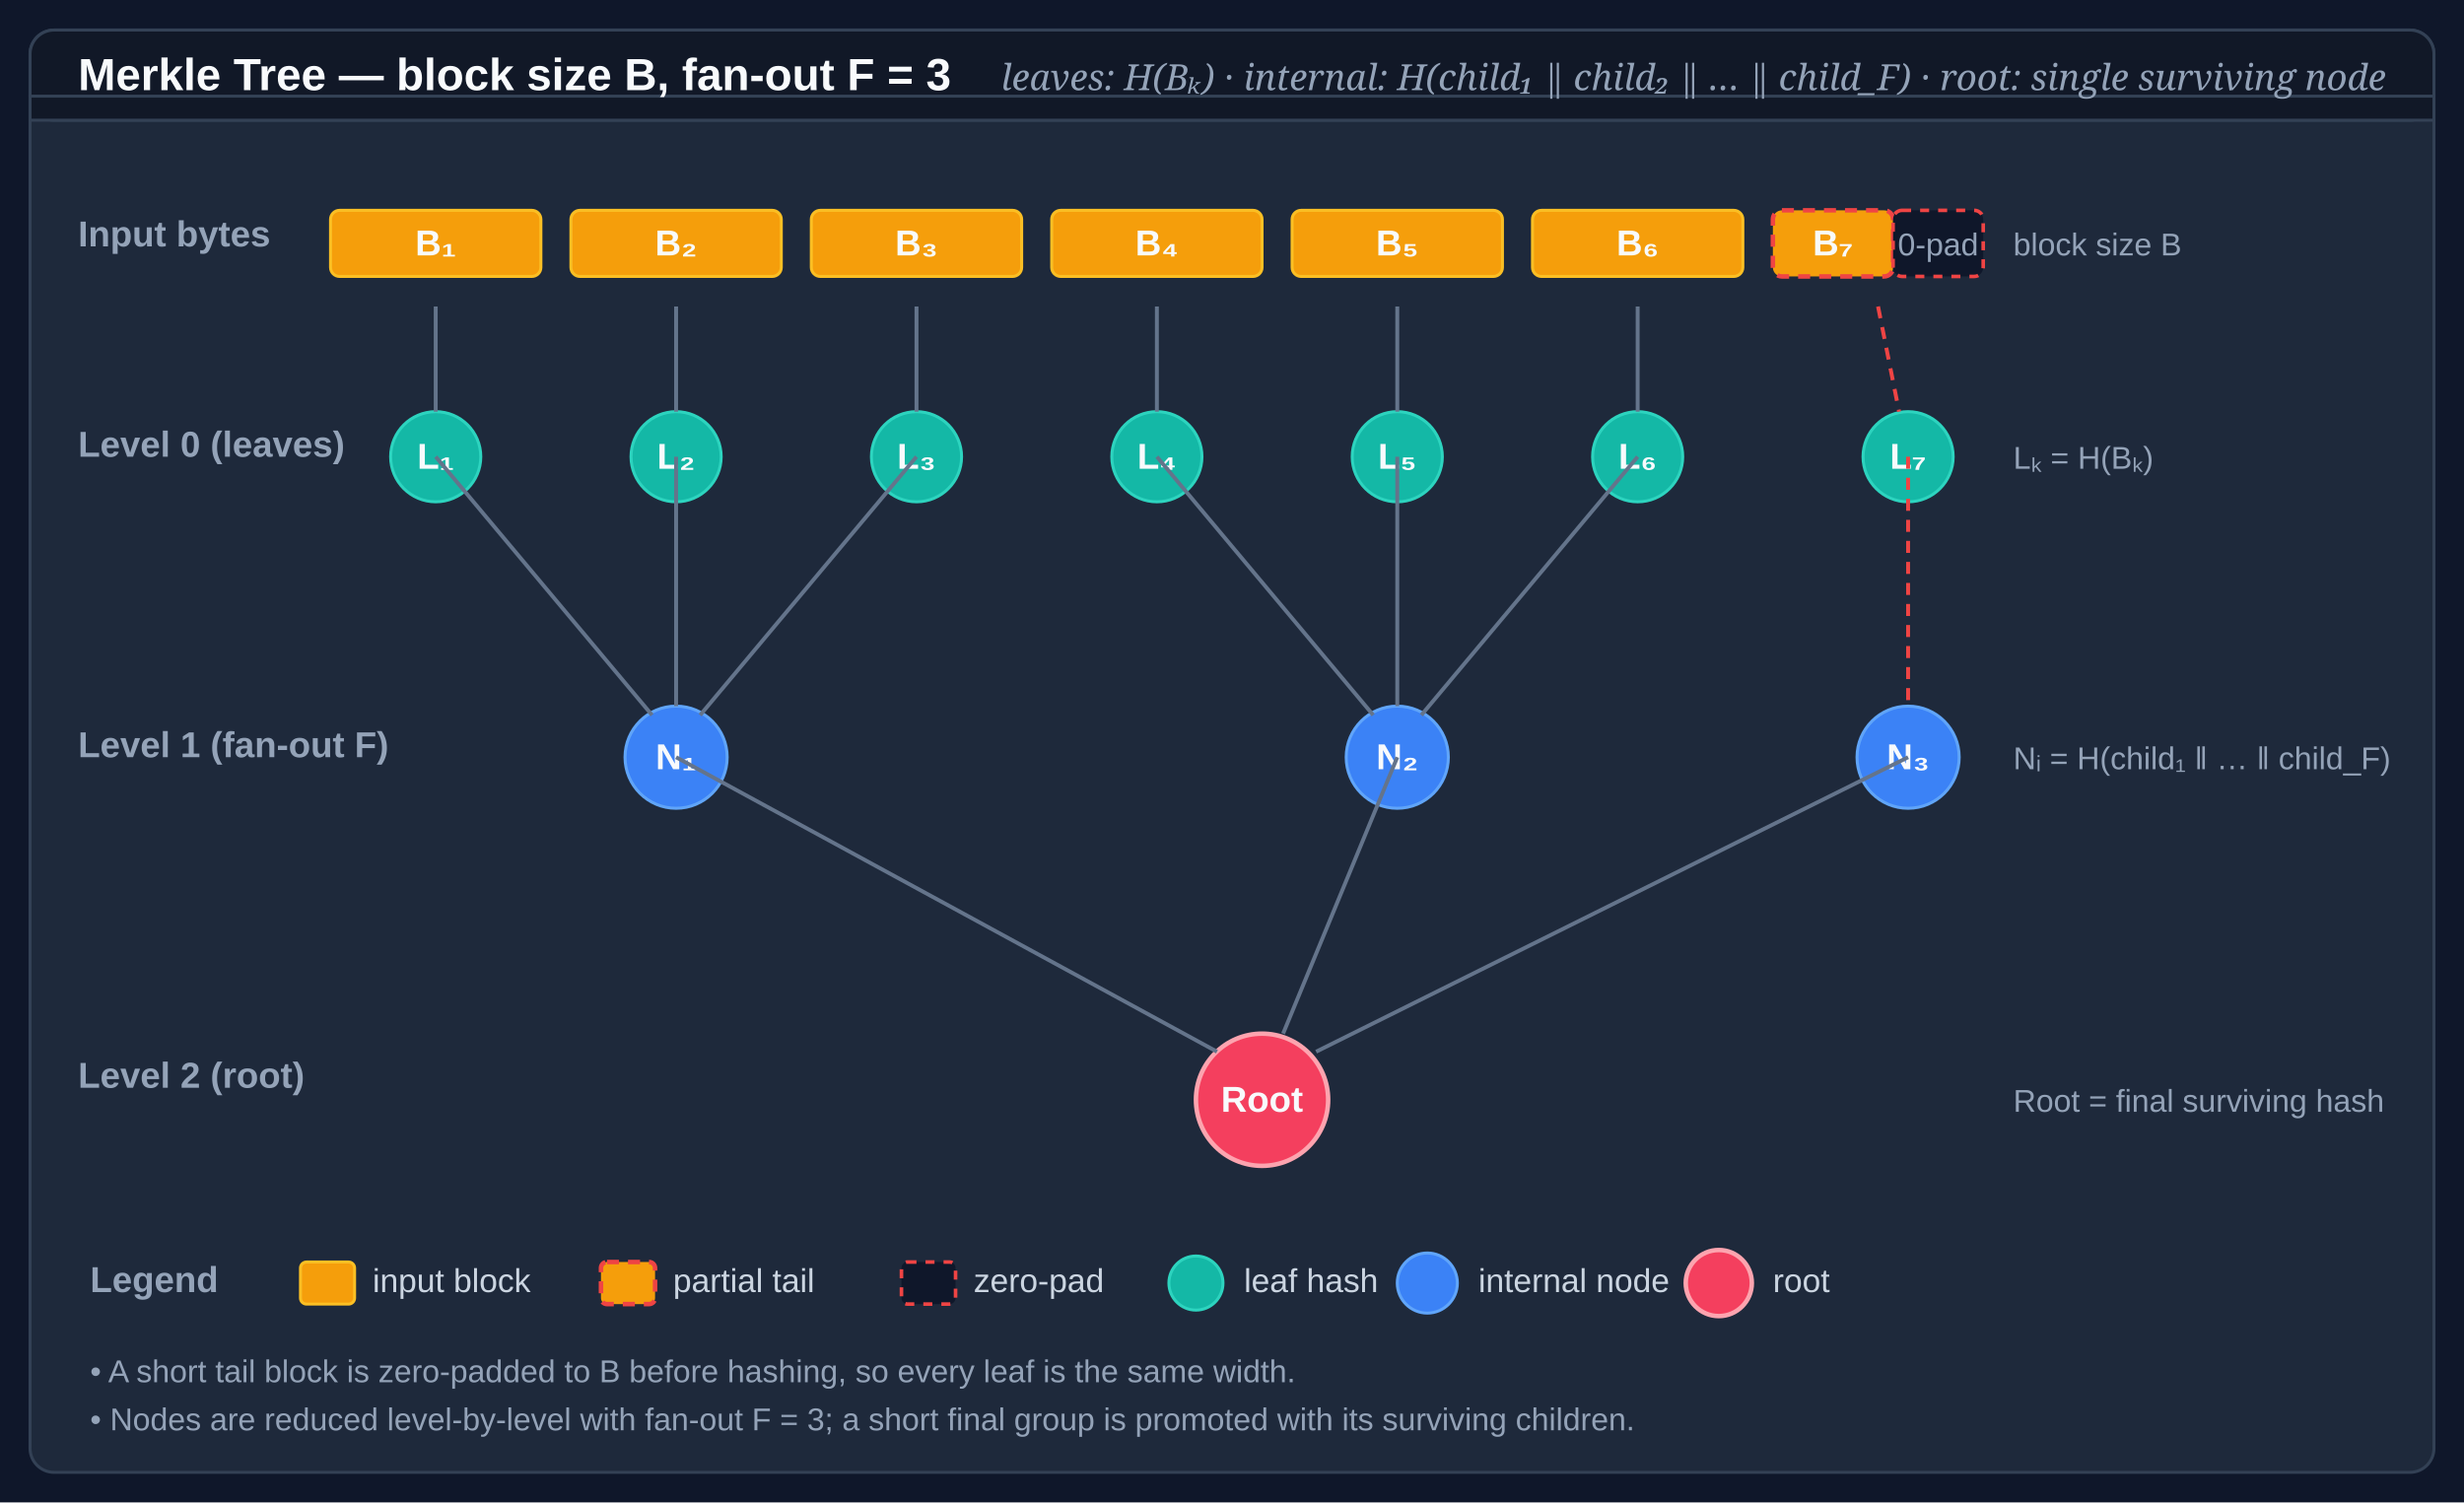
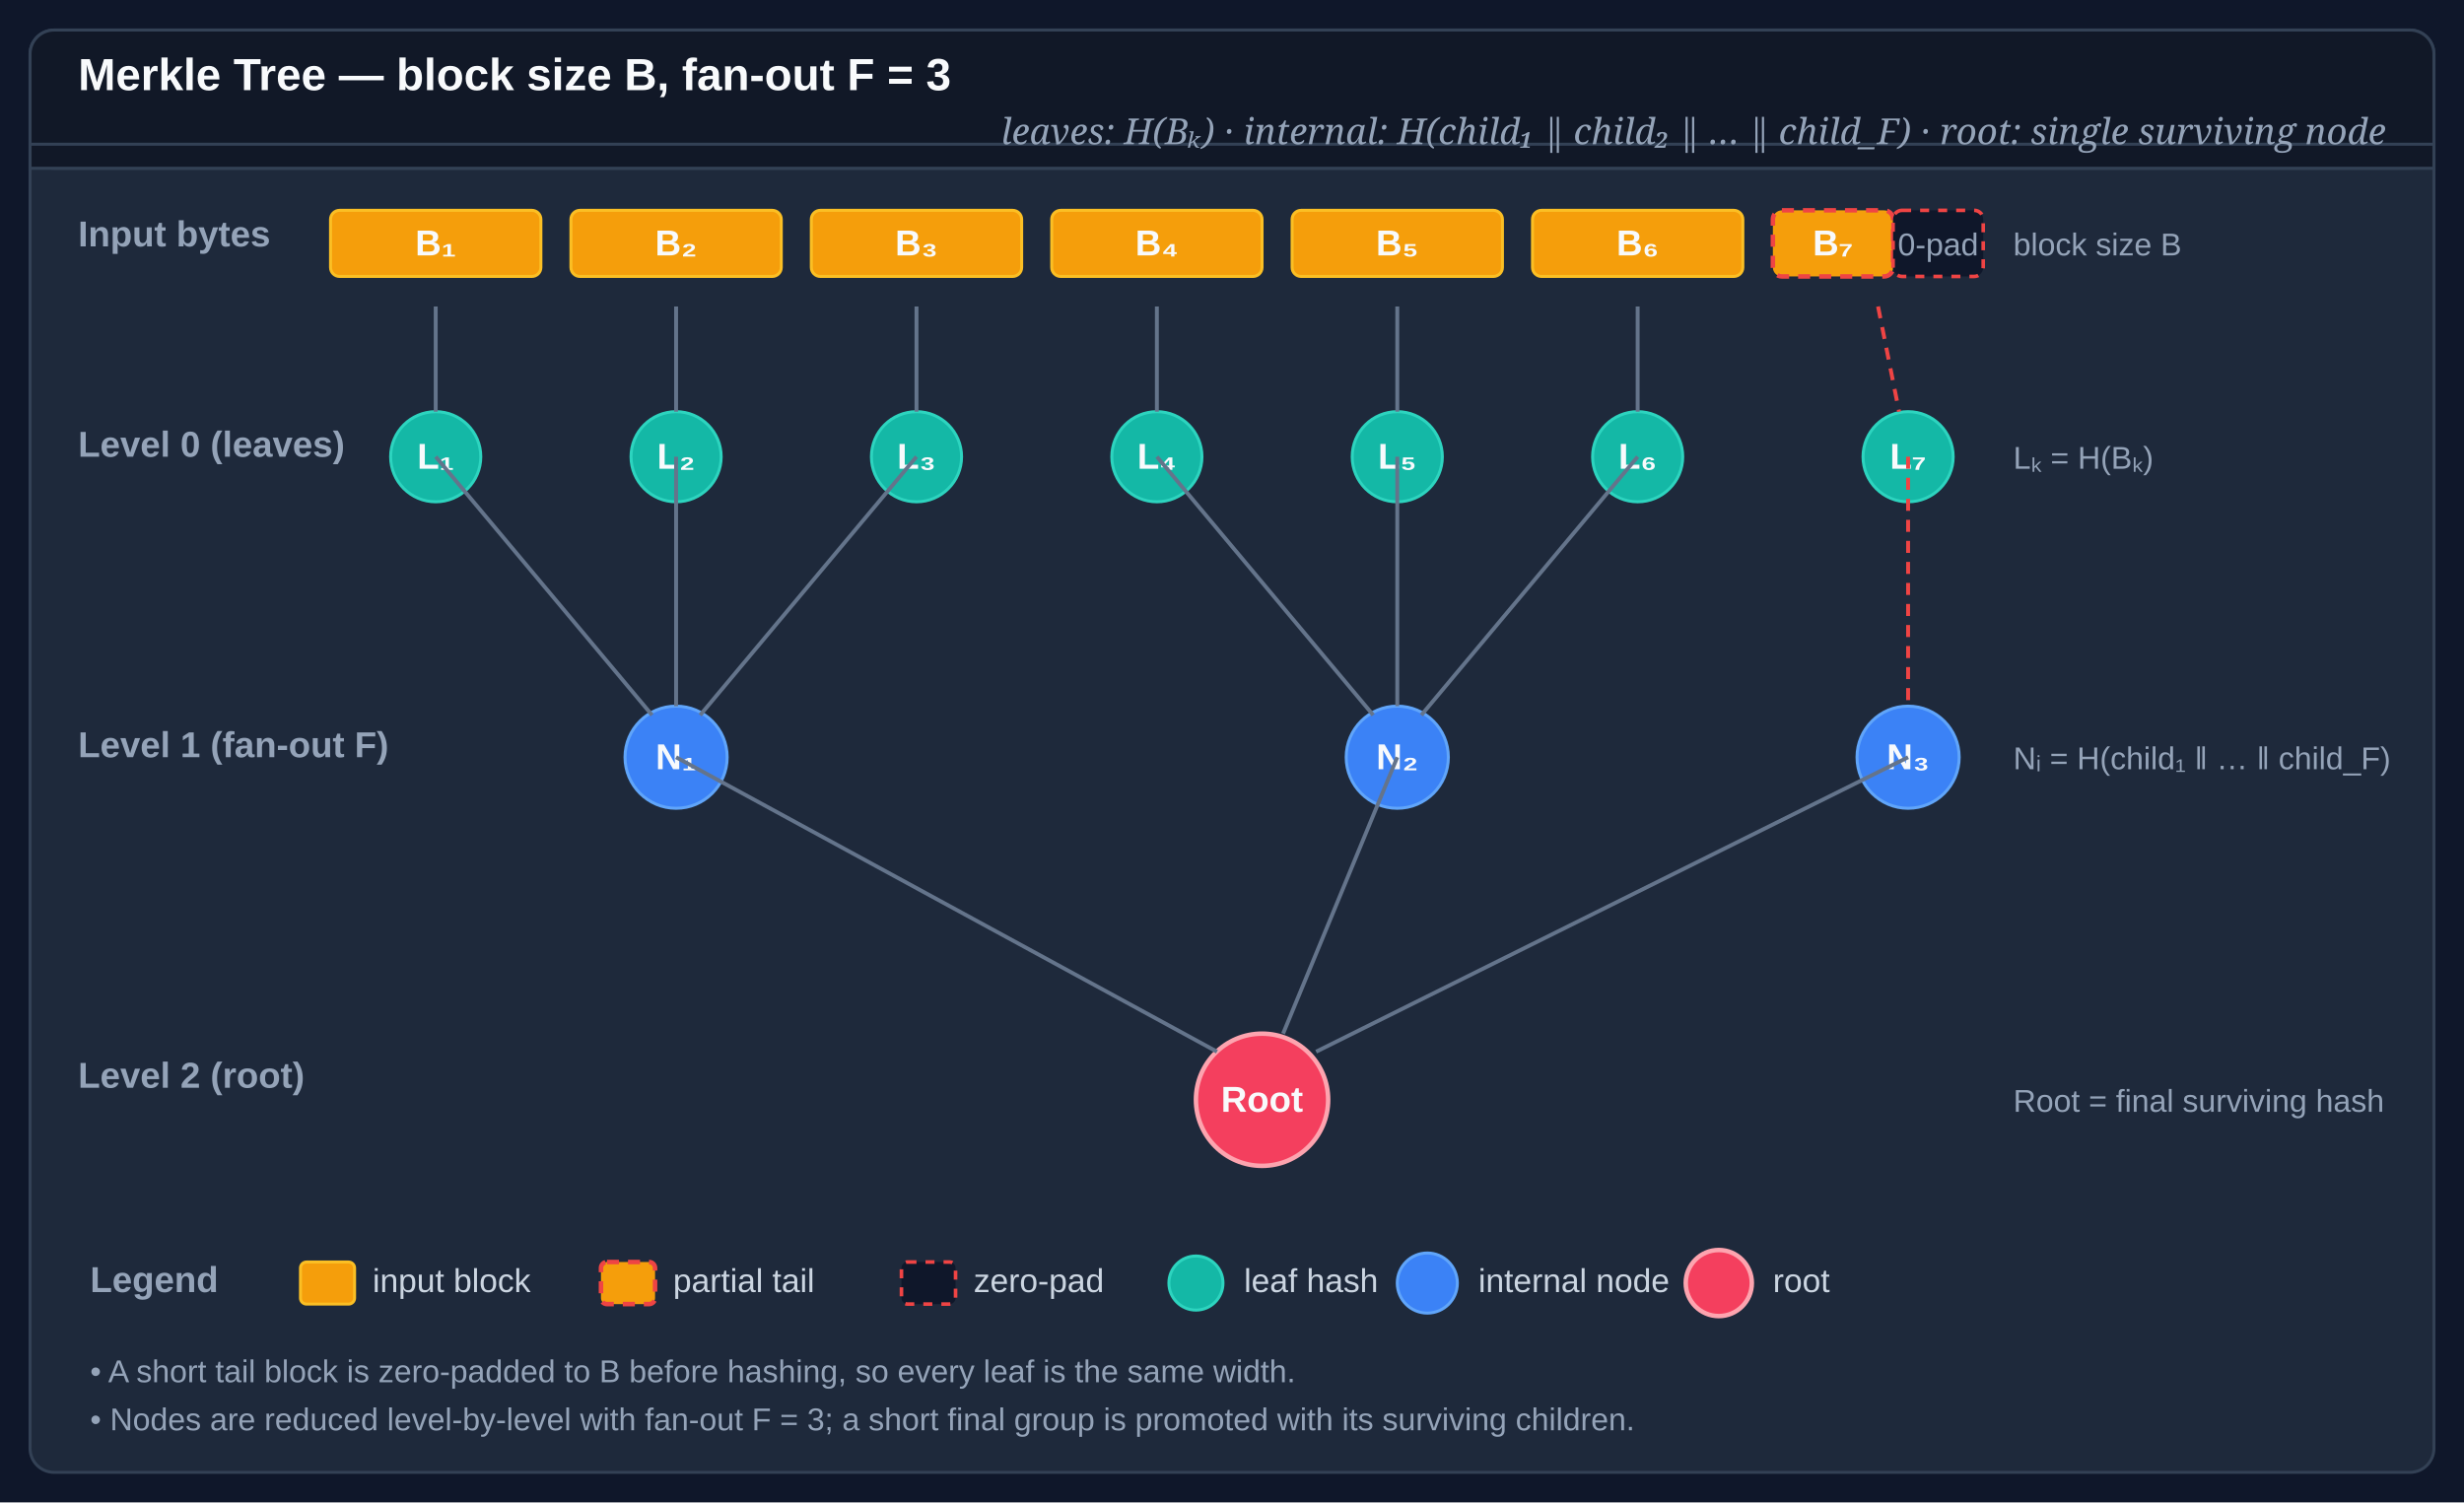
<svg xmlns="http://www.w3.org/2000/svg" viewBox="0 0 820 500" role="img" aria-labelledby="merkle-title merkle-desc">
  <defs>
    <style>
      .bg { fill: #0F172A; }
      .panel { fill: #1E293B; stroke: #334155; stroke-width: 1; }
      .header { fill: #111827; stroke: #334155; stroke-width: 1; }
      .title { fill: #F8FAFC; font: 700 15px/1 "Segoe UI",Arial,sans-serif; }
      .formula { fill: #94A3B8; font: italic 12px/1 "Cambria",Georgia,serif; }
      .level { fill: #94A3B8; font: 600 12px/1 "Segoe UI",Arial,sans-serif; }
      .label { fill: #F8FAFC; font: 700 12px/1 "Segoe UI",Arial,sans-serif; text-anchor: middle; }
      .sub { fill: #CBD5E1; font: 400 11px/1 "Segoe UI",Arial,sans-serif; }
      .sub-muted { fill: #94A3B8; font: 400 10.5px/1 "Segoe UI",Arial,sans-serif; }

      .block { fill: #F59E0B; stroke: #FBBF24; stroke-width: 1; }
      .tail  { fill: #F59E0B; stroke: #EF4444; stroke-width: 1.5; stroke-dasharray: 4 3; }
      .padding { fill: #0F172A; stroke: #EF4444; stroke-width: 1.2; stroke-dasharray: 3 3; }
      .leaf  { fill: #14B8A6; stroke: #2DD4BF; stroke-width: 1; }
      .node  { fill: #3B82F6; stroke: #60A5FA; stroke-width: 1; }
      .root  { fill: #F43F5E; stroke: #FDA4AF; stroke-width: 1.5; }

      .edge { stroke: #64748B; stroke-width: 1.3; fill: none; }
      .edge-tail { stroke: #EF4444; stroke-width: 1.3; fill: none; stroke-dasharray: 4 3; }

      .hash { fill: #F8FAFC; font: 700 12px/1 "Segoe UI",Arial,sans-serif; text-anchor: middle; }
    </style>
  </defs>
  <rect class="bg" width="820" height="500" />
  <g transform="translate(10 10)">
    <rect class="panel" width="800" height="480" rx="8" />
-     <rect class="header" width="800" height="30" rx="8" />
-     <rect class="header" y="22" width="800" height="8" />
+     <rect class="header" width="800" height="46" rx="8" />
+     <rect class="header" y="38" width="800" height="8" />
    <text class="title" x="16" y="20">Merkle Tree — block size B, fan-out F = 3</text>
-     <text class="formula" x="800" y="20" text-anchor="end" dx="-16">leaves: H(Bₖ) · internal: H(child₁ ‖ child₂ ‖ … ‖ child_F) · root: single surviving node</text>
+     <text class="formula" x="784" y="38" text-anchor="end">leaves: H(Bₖ) · internal: H(child₁ ‖ child₂ ‖ … ‖ child_F) · root: single surviving node</text>
    <g transform="translate(0 60)">
      <text class="level" x="16" y="12">Input bytes</text>
      <g font-family="Segoe UI, Arial">
        <rect class="block" x="100" y="0" width="70" height="22" rx="3" />
        <text class="label" x="135" y="15" fill="#0F172A">B₁</text>
        <rect class="block" x="180" y="0" width="70" height="22" rx="3" />
        <text class="label" x="215" y="15" fill="#0F172A">B₂</text>
        <rect class="block" x="260" y="0" width="70" height="22" rx="3" />
        <text class="label" x="295" y="15" fill="#0F172A">B₃</text>
        <rect class="block" x="340" y="0" width="70" height="22" rx="3" />
        <text class="label" x="375" y="15" fill="#0F172A">B₄</text>
        <rect class="block" x="420" y="0" width="70" height="22" rx="3" />
        <text class="label" x="455" y="15" fill="#0F172A">B₅</text>
        <rect class="block" x="500" y="0" width="70" height="22" rx="3" />
        <text class="label" x="535" y="15" fill="#0F172A">B₆</text>
        <rect class="tail" x="580" y="0" width="40" height="22" rx="3" />
        <text class="label" x="600" y="15" fill="#0F172A">B₇</text>
        <rect class="padding" x="620" y="0" width="30" height="22" rx="3" />
        <text class="sub-muted" x="635" y="15" text-anchor="middle">0-pad</text>
      </g>
      <text class="sub-muted" x="660" y="15">block size B</text>
    </g>
    <g transform="translate(0 130)">
      <text class="level" x="16" y="12">Level 0 (leaves)</text>
      <g>
        <circle class="leaf" cx="135" cy="12" r="15" />
        <text class="hash" x="135" y="16">L₁</text>
        <circle class="leaf" cx="215" cy="12" r="15" />
        <text class="hash" x="215" y="16">L₂</text>
        <circle class="leaf" cx="295" cy="12" r="15" />
        <text class="hash" x="295" y="16">L₃</text>
        <circle class="leaf" cx="375" cy="12" r="15" />
        <text class="hash" x="375" y="16">L₄</text>
        <circle class="leaf" cx="455" cy="12" r="15" />
        <text class="hash" x="455" y="16">L₅</text>
        <circle class="leaf" cx="535" cy="12" r="15" />
        <text class="hash" x="535" y="16">L₆</text>
        <circle class="leaf" cx="625" cy="12" r="15" />
        <text class="hash" x="625" y="16">L₇</text>
      </g>
      <g>
        <line class="edge" x1="135" y1="-38" x2="135" y2="-3" />
        <line class="edge" x1="215" y1="-38" x2="215" y2="-3" />
        <line class="edge" x1="295" y1="-38" x2="295" y2="-3" />
        <line class="edge" x1="375" y1="-38" x2="375" y2="-3" />
        <line class="edge" x1="455" y1="-38" x2="455" y2="-3" />
        <line class="edge" x1="535" y1="-38" x2="535" y2="-3" />
        <line class="edge-tail" x1="615" y1="-38" x2="622" y2="-3" />
      </g>
      <text class="sub-muted" x="660" y="16">Lₖ = H(Bₖ)</text>
    </g>
    <g transform="translate(0 230)">
      <text class="level" x="16" y="12">Level 1 (fan-out F)</text>
      <g>
        <circle class="node" cx="215" cy="12" r="17" />
        <text class="hash" x="215" y="16">N₁</text>
        <circle class="node" cx="455" cy="12" r="17" />
        <text class="hash" x="455" y="16">N₂</text>
        <circle class="node" cx="625" cy="12" r="17" />
        <text class="hash" x="625" y="16">N₃</text>
      </g>
      <g>
        <line class="edge" x1="135" y1="-88" x2="207" y2="-2" />
        <line class="edge" x1="215" y1="-88" x2="215" y2="-5" />
        <line class="edge" x1="295" y1="-88" x2="223" y2="-2" />
        <line class="edge" x1="375" y1="-88" x2="447" y2="-2" />
        <line class="edge" x1="455" y1="-88" x2="455" y2="-5" />
        <line class="edge" x1="535" y1="-88" x2="463" y2="-2" />
        <line class="edge-tail" x1="625" y1="-88" x2="625" y2="-5" />
      </g>
      <text class="sub-muted" x="660" y="16">Nᵢ = H(child₁ ‖ … ‖ child_F)</text>
    </g>
    <g transform="translate(0 340)">
      <text class="level" x="16" y="12">Level 2 (root)</text>
      <g>
        <circle class="root" cx="410" cy="16" r="22" />
        <text class="hash" x="410" y="20">Root</text>
      </g>
      <g>
        <line class="edge" x1="215" y1="-98" x2="395" y2="0" />
        <line class="edge" x1="455" y1="-98" x2="417" y2="-6" />
        <line class="edge" x1="625" y1="-98" x2="428" y2="0" />
      </g>
      <text class="sub-muted" x="660" y="20">Root = final surviving hash</text>
    </g>
    <g transform="translate(20 420)">
      <text class="level" x="0" y="0">Legend</text>
      <rect class="block" x="70" y="-10" width="18" height="14" rx="2" />
      <text class="sub" x="94" y="0">input block</text>
      <rect class="tail" x="170" y="-10" width="18" height="14" rx="2" />
      <text class="sub" x="194" y="0">partial tail</text>
      <rect class="padding" x="270" y="-10" width="18" height="14" rx="2" />
      <text class="sub" x="294" y="0">zero-pad</text>
      <circle class="leaf" cx="368" cy="-3" r="9" />
      <text class="sub" x="384" y="0">leaf hash</text>
      <circle class="node" cx="445" cy="-3" r="10" />
      <text class="sub" x="462" y="0">internal node</text>
      <circle class="root" cx="542" cy="-3" r="11" />
      <text class="sub" x="560" y="0">root</text>
    </g>
    <g transform="translate(20 450)">
      <text class="sub-muted" x="0" y="0">• A short tail block is zero-padded to B before hashing, so every leaf is the same width.</text>
      <text class="sub-muted" x="0" y="16">• Nodes are reduced level-by-level with fan-out F = 3; a short final group is promoted with its surviving children.</text>
    </g>
  </g>
</svg>
